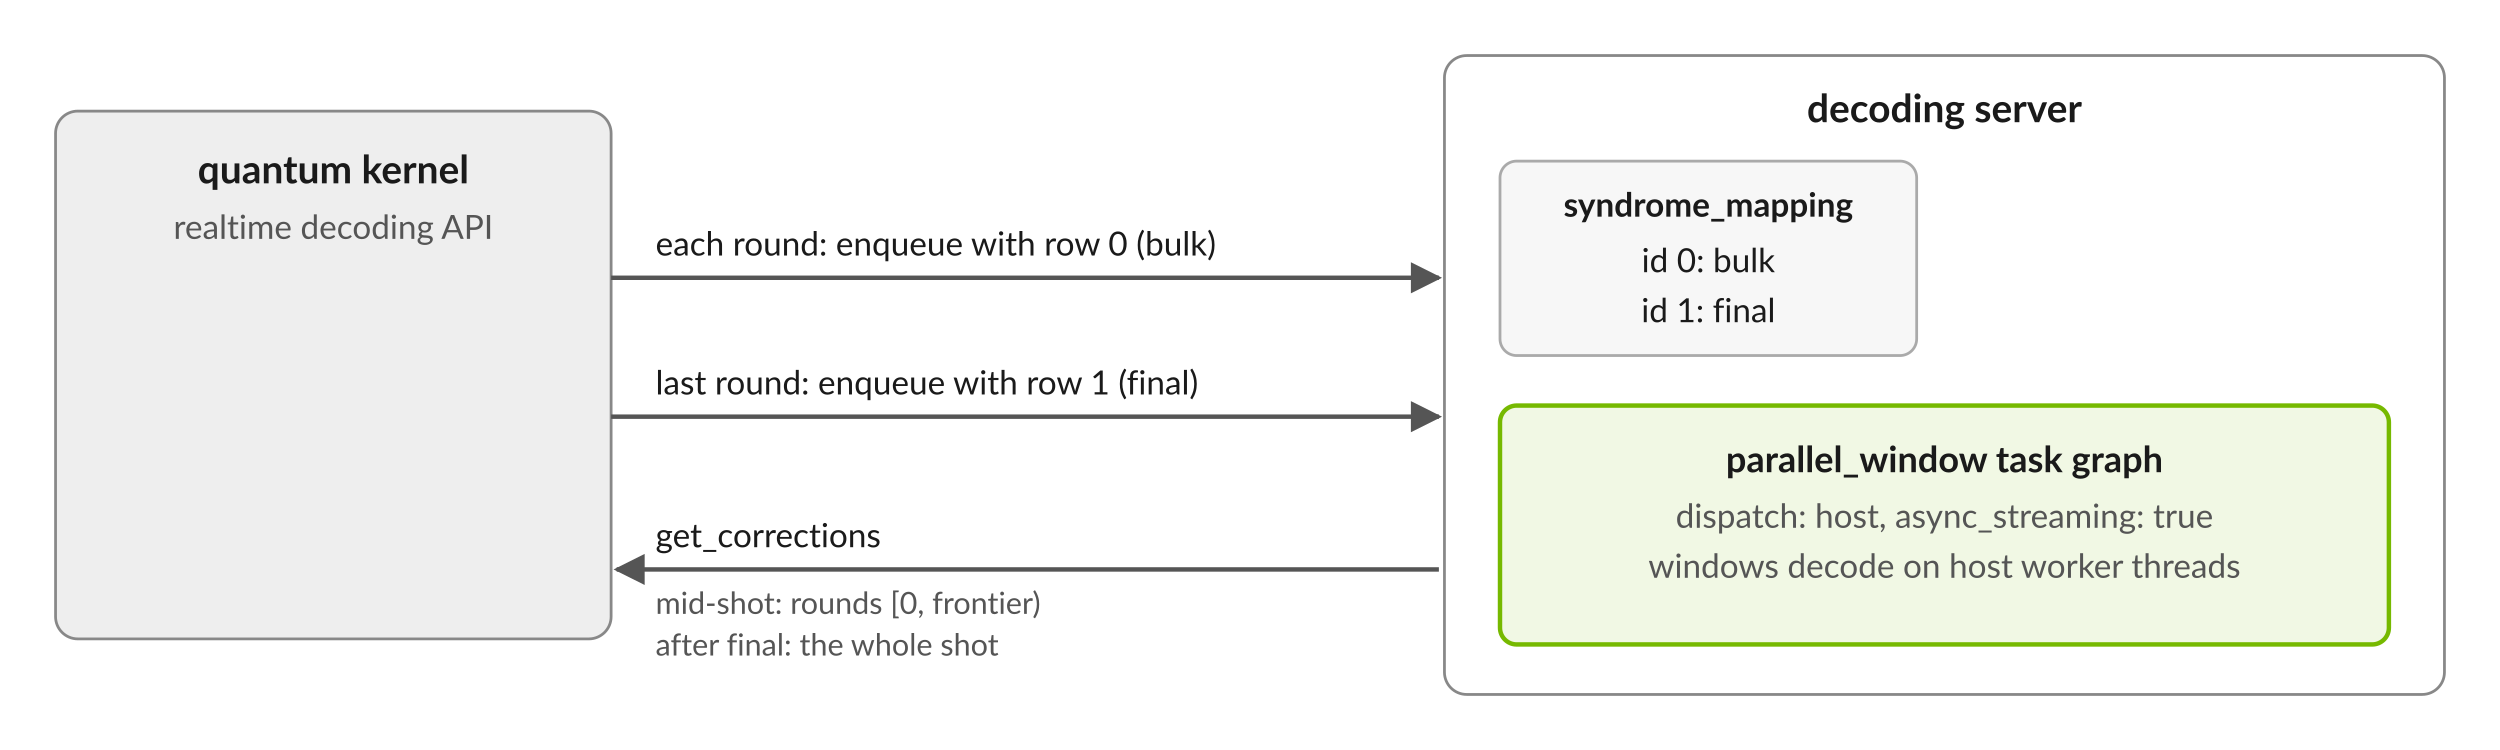
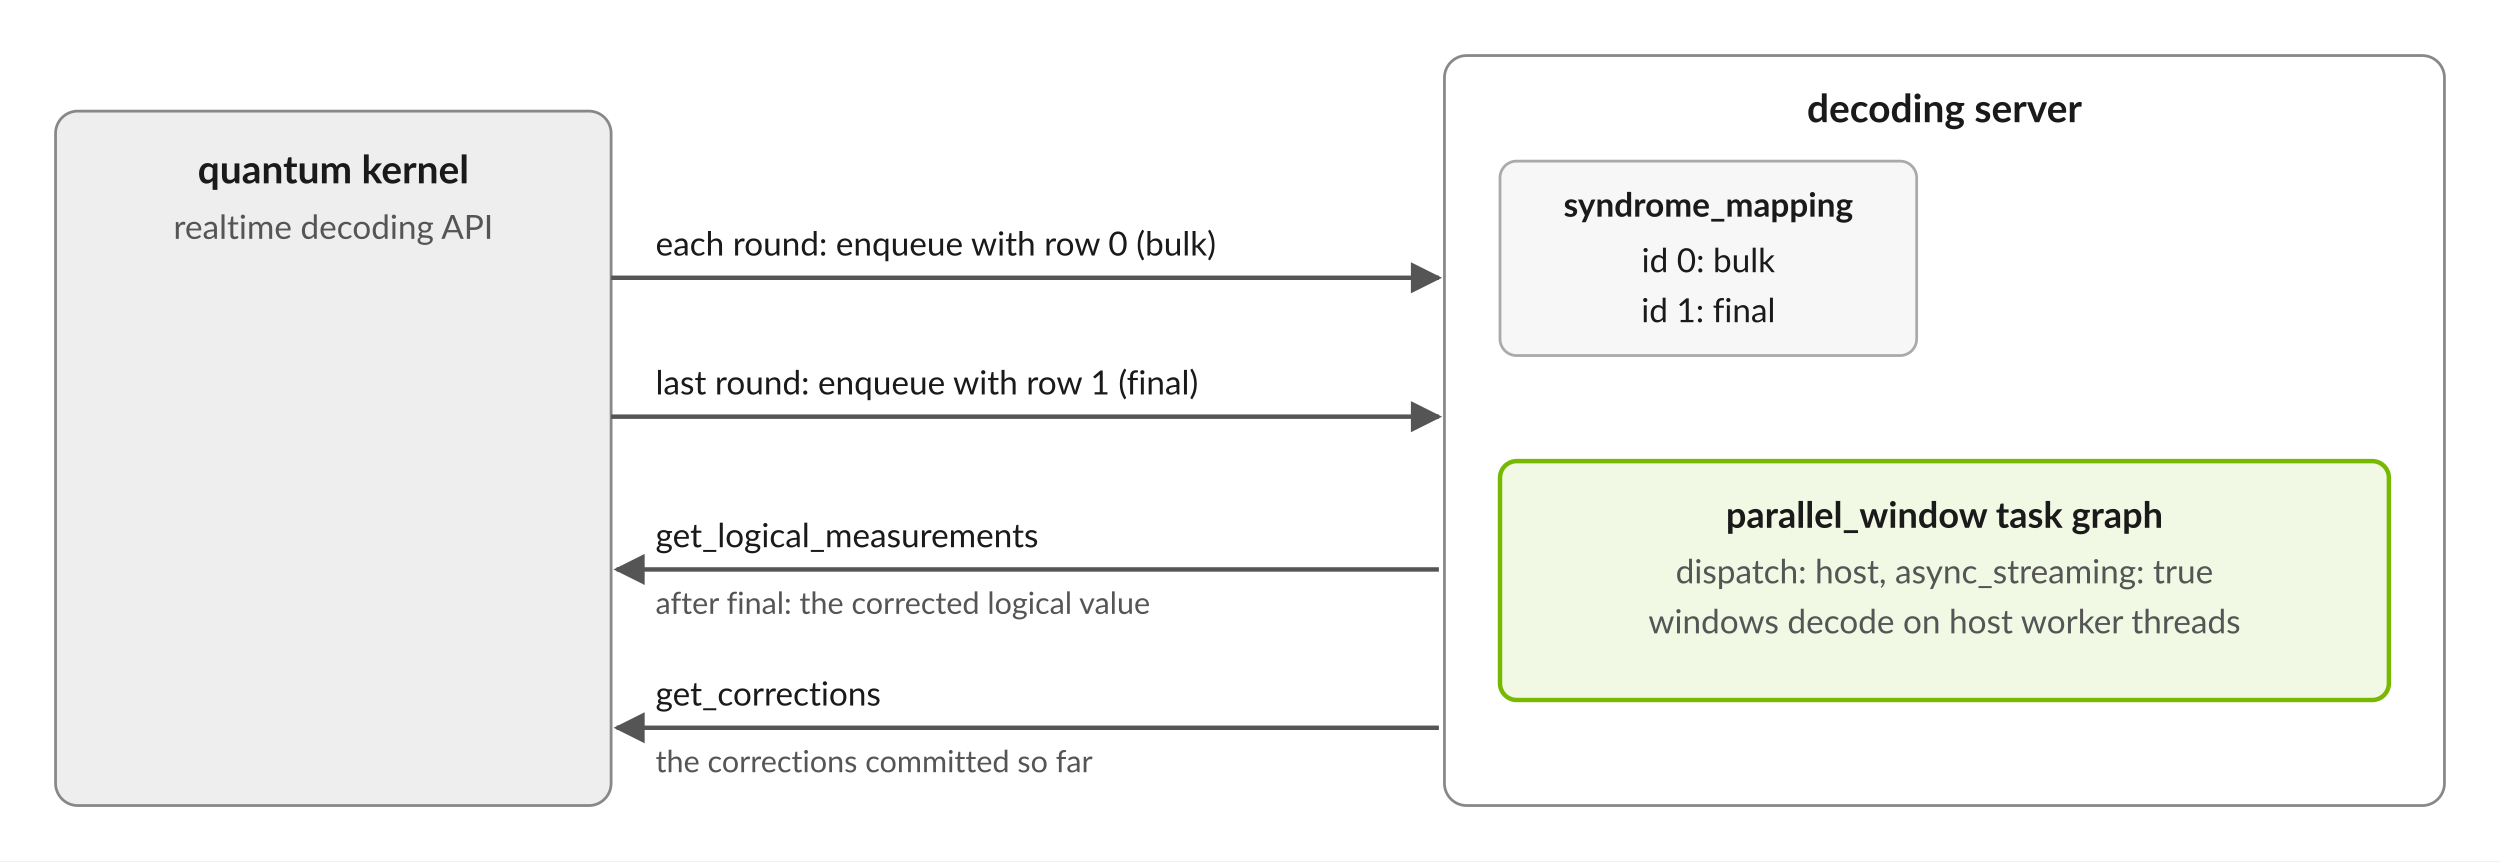
- <svg xmlns="http://www.w3.org/2000/svg" viewBox="0 0 900 270" width="900" height="270" font-family="Lato, 'Helvetica Neue', Arial, sans-serif">
+ <svg xmlns="http://www.w3.org/2000/svg" viewBox="0 0 900 310" width="900" height="310" font-family="Lato, 'Helvetica Neue', Arial, sans-serif">
  <defs>
    <marker id="arrow" viewBox="0 0 10 10" refX="9" refY="5" markerWidth="7" markerHeight="7" orient="auto-start-reverse">
      <path d="M0,0 L10,5 L0,10 z" fill="#555" />
    </marker>
  </defs>
-   <rect width="900" height="270" fill="#ffffff" />
-   <rect x="20" y="40" width="200" height="190" rx="8" fill="#eeeeee" stroke="#888" />
+   <rect width="900" height="310" fill="#ffffff" />
+   <rect x="20" y="40" width="200" height="250" rx="8" fill="#eeeeee" stroke="#888" />
  <text x="120" y="66" font-size="14" font-weight="bold" text-anchor="middle" fill="#1a1a1a">quantum kernel</text>
  <text x="120" y="86" font-size="12" text-anchor="middle" fill="#555">realtime decoding API</text>
-   <rect x="520" y="20" width="360" height="230" rx="8" fill="#ffffff" stroke="#888" />
+   <rect x="520" y="20" width="360" height="270" rx="8" fill="#ffffff" stroke="#888" />
  <text x="700" y="44" font-size="14" font-weight="bold" text-anchor="middle" fill="#1a1a1a">decoding server</text>
  <rect x="540" y="58" width="150" height="70" rx="6" fill="#f7f7f7" stroke="#aaa" />
  <text x="615" y="78" font-size="12" font-weight="bold" text-anchor="middle" fill="#1a1a1a">syndrome_mapping</text>
  <text x="615" y="98" font-size="12" text-anchor="middle" fill="#1a1a1a">id 0: bulk</text>
  <text x="615" y="116" font-size="12" text-anchor="middle" fill="#1a1a1a">id 1: final</text>
-   <rect x="540" y="146" width="320" height="86" rx="6" fill="#f1f8e4" stroke="#76b900" stroke-width="1.6" />
-   <text x="700" y="170" font-size="13" font-weight="bold" text-anchor="middle" fill="#1a1a1a">parallel_window task graph</text>
-   <text x="700" y="190" font-size="12" text-anchor="middle" fill="#555">dispatch: host, async_streaming: true</text>
-   <text x="700" y="208" font-size="12" text-anchor="middle" fill="#555">windows decode on host worker threads</text>
+   <rect x="540" y="166" width="320" height="86" rx="6" fill="#f1f8e4" stroke="#76b900" stroke-width="1.6" />
+   <text x="700" y="190" font-size="13" font-weight="bold" text-anchor="middle" fill="#1a1a1a">parallel_window task graph</text>
+   <text x="700" y="210" font-size="12" text-anchor="middle" fill="#555">dispatch: host, async_streaming: true</text>
+   <text x="700" y="228" font-size="12" text-anchor="middle" fill="#555">windows decode on host worker threads</text>
  <g fill="none" stroke="#555" stroke-width="1.6" marker-end="url(#arrow)">
    <path d="M220,100 L518,100" />
    <path d="M220,150 L518,150" />
    <path d="M518,205 L222,205" />
+     <path d="M518,262 L222,262" />
  </g>
  <g font-size="12" fill="#1a1a1a">
    <text x="236" y="92">each round: enqueue with row 0 (bulk)</text>
    <text x="236" y="142">last round: enqueue with row 1 (final)</text>
-     <text x="236" y="197">get_corrections</text>
+     <text x="236" y="197">get_logical_measurements</text>
+     <text x="236" y="254">get_corrections</text>
  </g>
  <g font-size="11" fill="#555">
-     <text x="236" y="221">mid-shot: rounds [0, frontier)</text>
-     <text x="236" y="236">after final: the whole shot</text>
+     <text x="236" y="221">after final: the corrected logical value</text>
+     <text x="236" y="278">the corrections committed so far</text>
  </g>
</svg>
